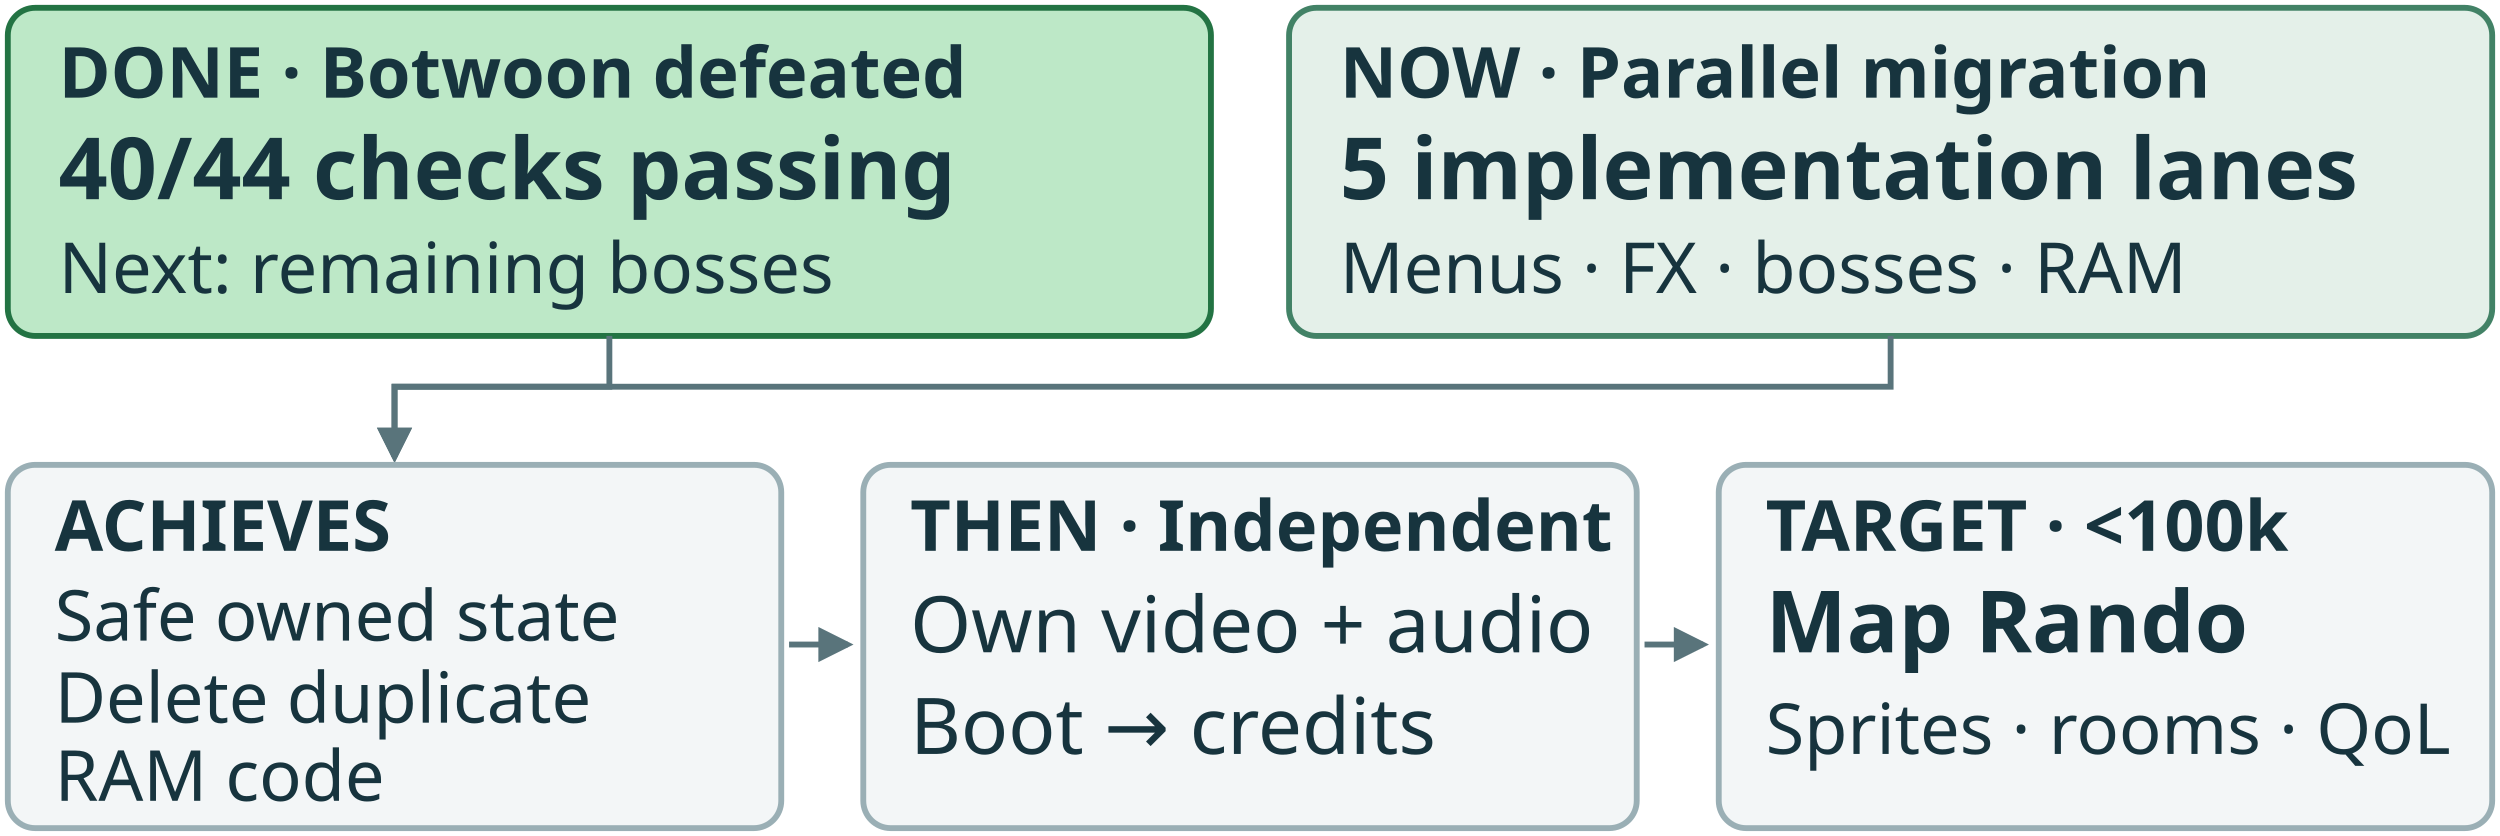
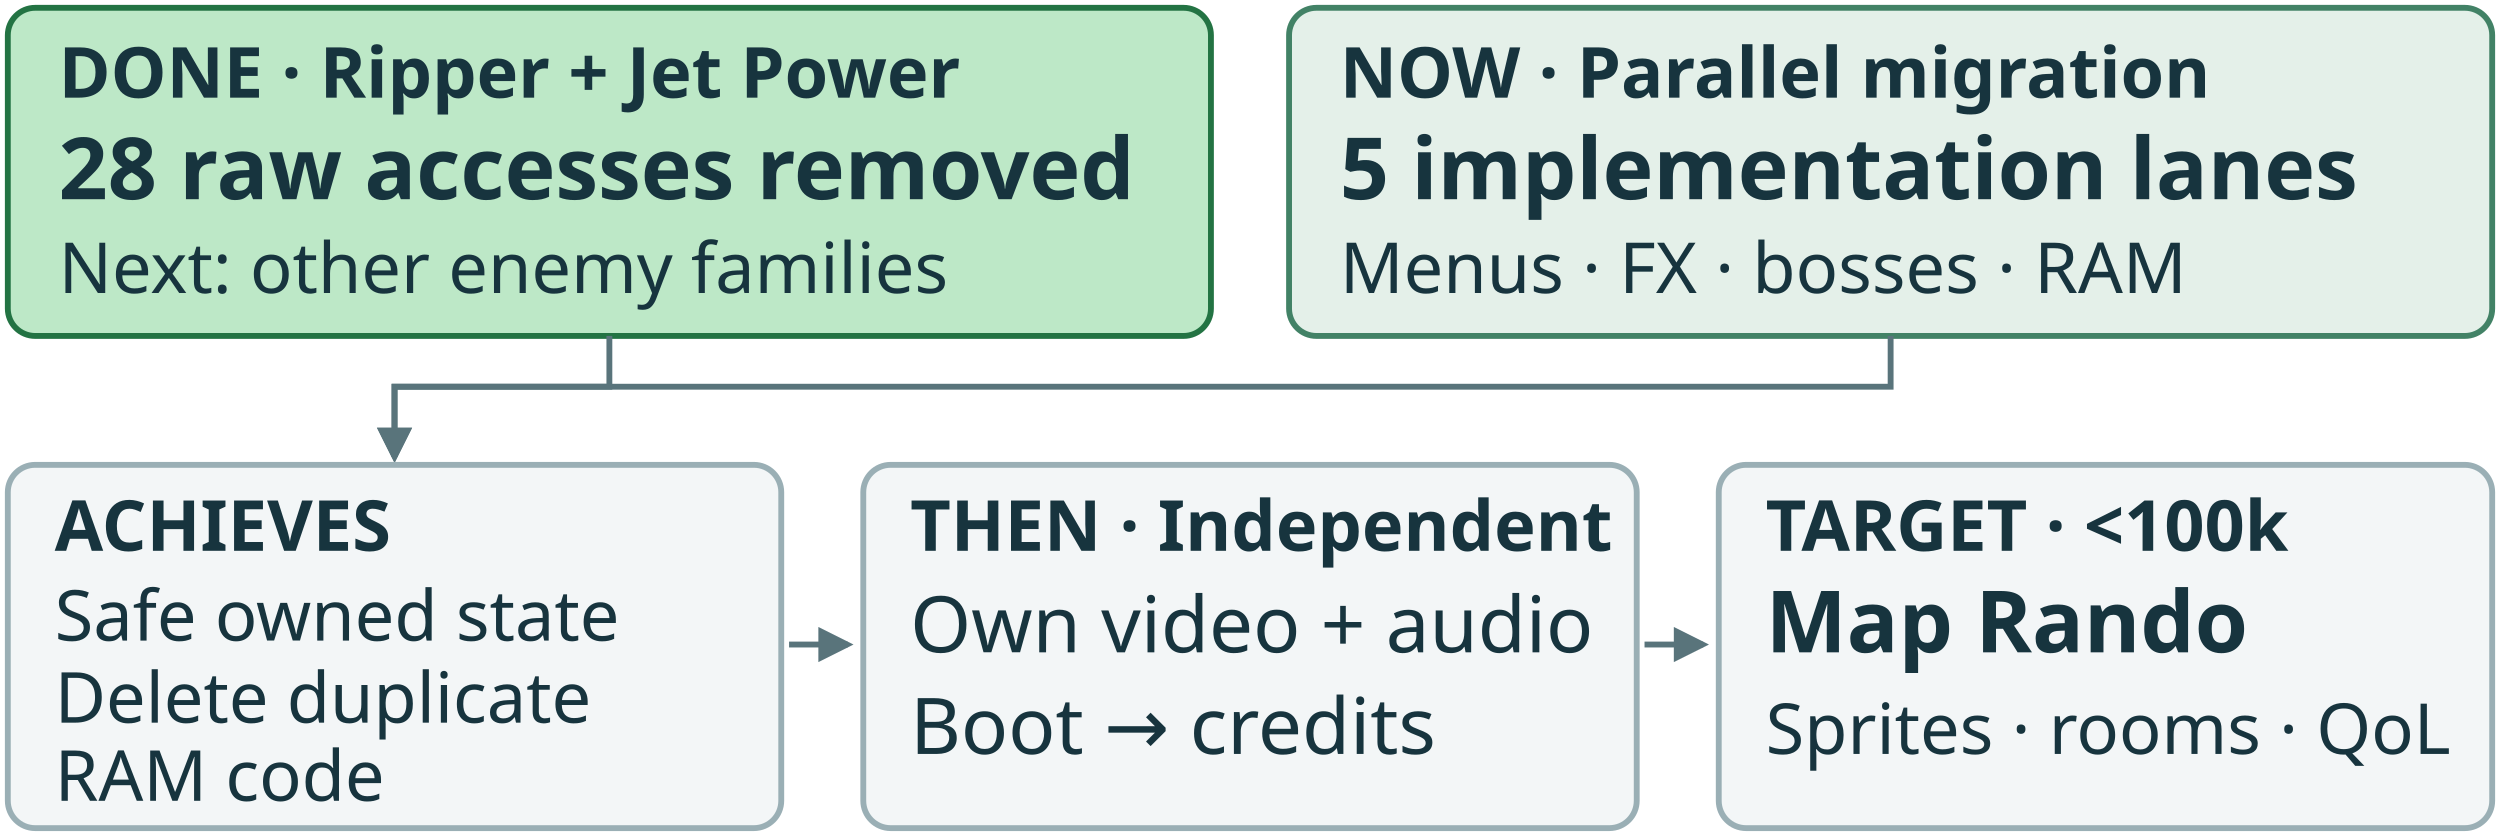
<svg xmlns="http://www.w3.org/2000/svg" width="640" height="214" viewBox="0 0 640 214" role="img" aria-labelledby="title description">
  <defs>
    <marker id="arrow" markerWidth="6" markerHeight="6" refX="5" refY="3" orient="auto">
      <path d="M0 0L6 3L0 6" fill="#59747b" />
    </marker>
  </defs>
  <style>text{font-family:system-ui,Segoe UI,sans-serif;fill:#17343e} .tag{font-size:18px;font-weight:650}.name{font-size:22px;font-weight:650}.note{font-size:20px}.small{font-size:18px}.now{fill:#e4f0e9;stroke:#428266}.done{fill:#bde8c7;stroke:#237343}.later{fill:#f3f6f7;stroke:#9aafb5}rect{stroke-width:1.5}path.link{fill:none;stroke:#59747b;stroke-width:1.5;marker-end:url(#arrow)}</style>
  <g aria-label="Done: checked word access and qualified pickups; next: remaining bosses">
    <rect class="done" x="2" y="2" width="308" height="84" rx="7" />
-     <text x="15" y="25" class="tag">DONE · Botwoon defeated</text>
-     <text x="15" y="51" class="name">40/44 checks passing</text>
-     <text x="15" y="75" class="small">Next: remaining bosses</text>
+     <text x="15" y="25" class="tag">DONE · Ripper + Jet Power</text>
+     <text x="15" y="51" class="name">28 raw accesses removed</text>
+     <text x="15" y="75" class="small">Next: other enemy families</text>
  </g>
  <g aria-label="Now: coverage, three bank refactors and checked RAM access">
    <rect class="now" x="330" y="2" width="308" height="84" rx="7" />
    <text x="343" y="25" class="tag">NOW · Parallel migration</text>
    <text x="343" y="51" class="name">5 implementation lanes</text>
    <text x="343" y="75" class="small">Menus · FX · bosses · RAM</text>
  </g>
  <path class="link" d="M156 86V99H101V117" />
  <path class="link" d="M484 86V99H101V117" />
  <g aria-label="Achieves: safe owned state with duplicate RAM code deleted">
    <rect class="later" x="2" y="119" width="198" height="93" rx="7" />
    <text x="14" y="141" class="tag">ACHIEVES</text>
    <text x="14" y="164" class="small">Safe owned state</text>
    <text x="14" y="185" class="small">Delete duplicate</text>
    <text x="14" y="205" class="small">RAM code</text>
  </g>
  <path class="link" d="M202 165H217" />
  <g aria-label="Then: independent engine">
    <rect class="later" x="221" y="119" width="198" height="93" rx="7" />
    <text x="233" y="141" class="tag">THEN · Independent</text>
    <text x="233" y="167" class="note">Own video + audio</text>
    <text x="233" y="193" class="note">Boot → credits</text>
  </g>
  <path class="link" d="M421 165H436" />
  <g aria-label="Target: Map Rando engine">
    <rect class="later" x="440" y="119" width="198" height="93" rx="7" />
    <text x="452" y="141" class="tag">TARGET · &lt;100k</text>
    <text x="452" y="167" class="name">Map Rando</text>
    <text x="452" y="193" class="small">Sprites · rooms · QoL</text>
  </g>
</svg>
